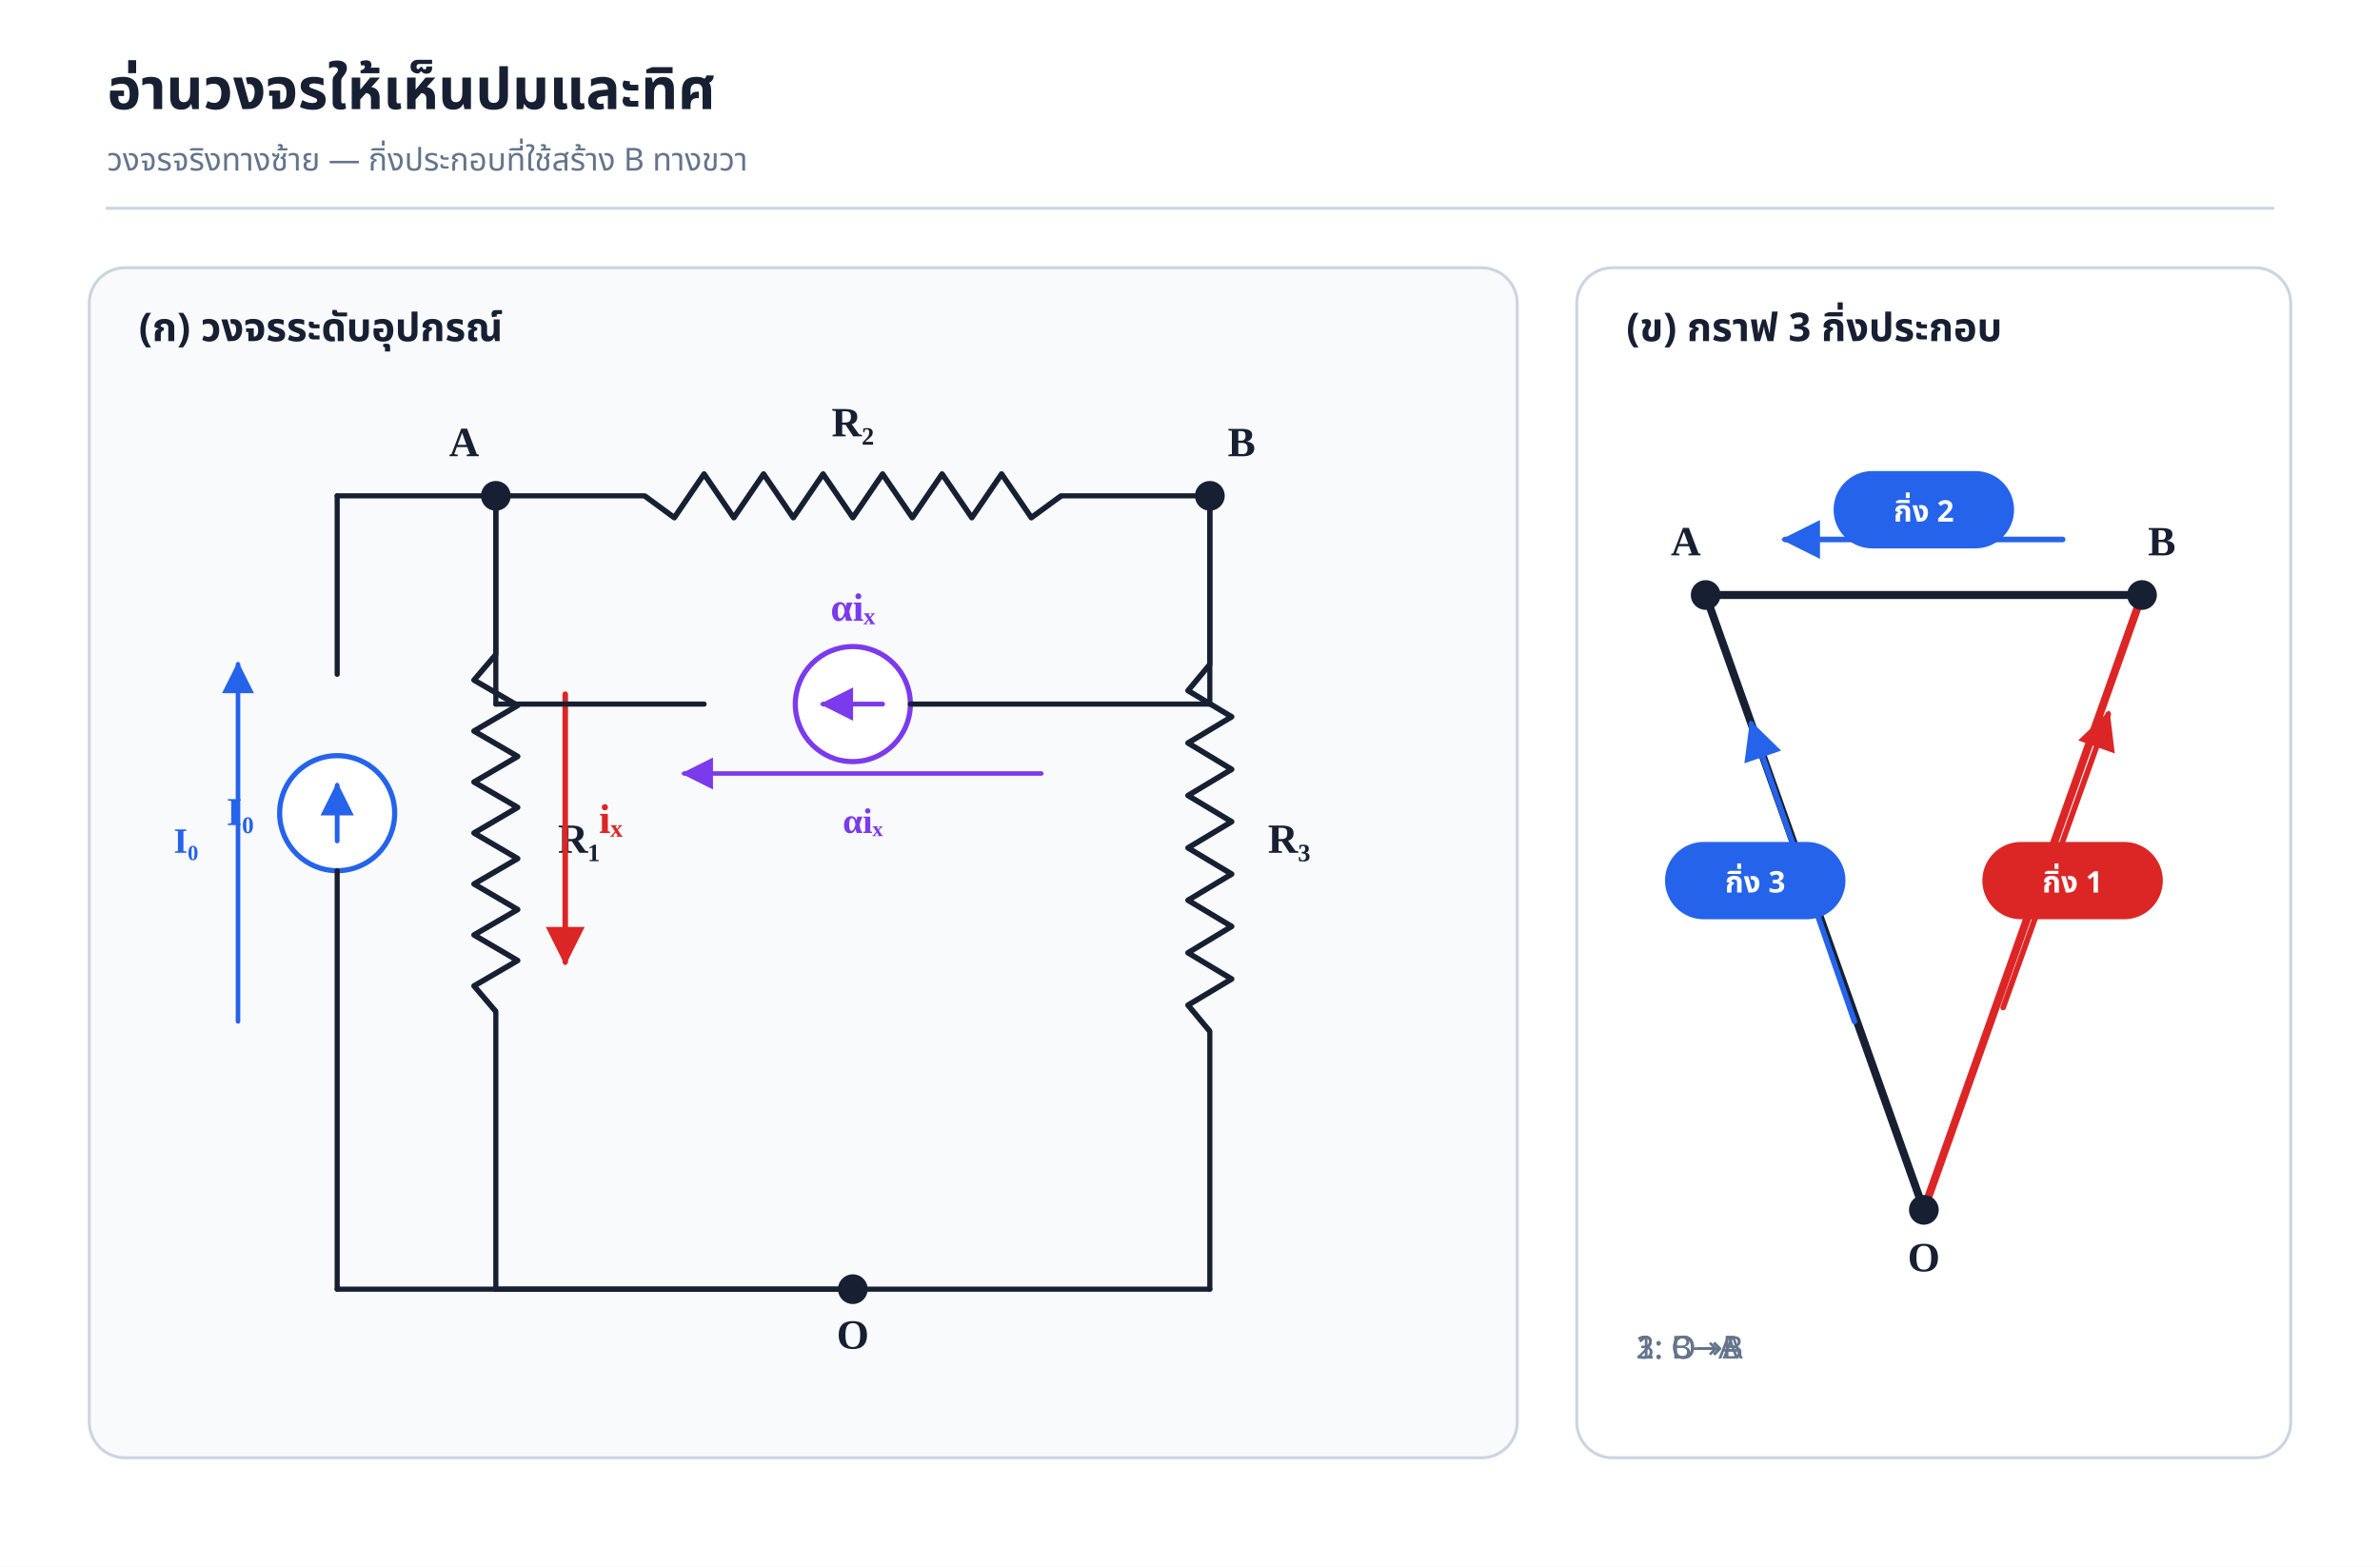
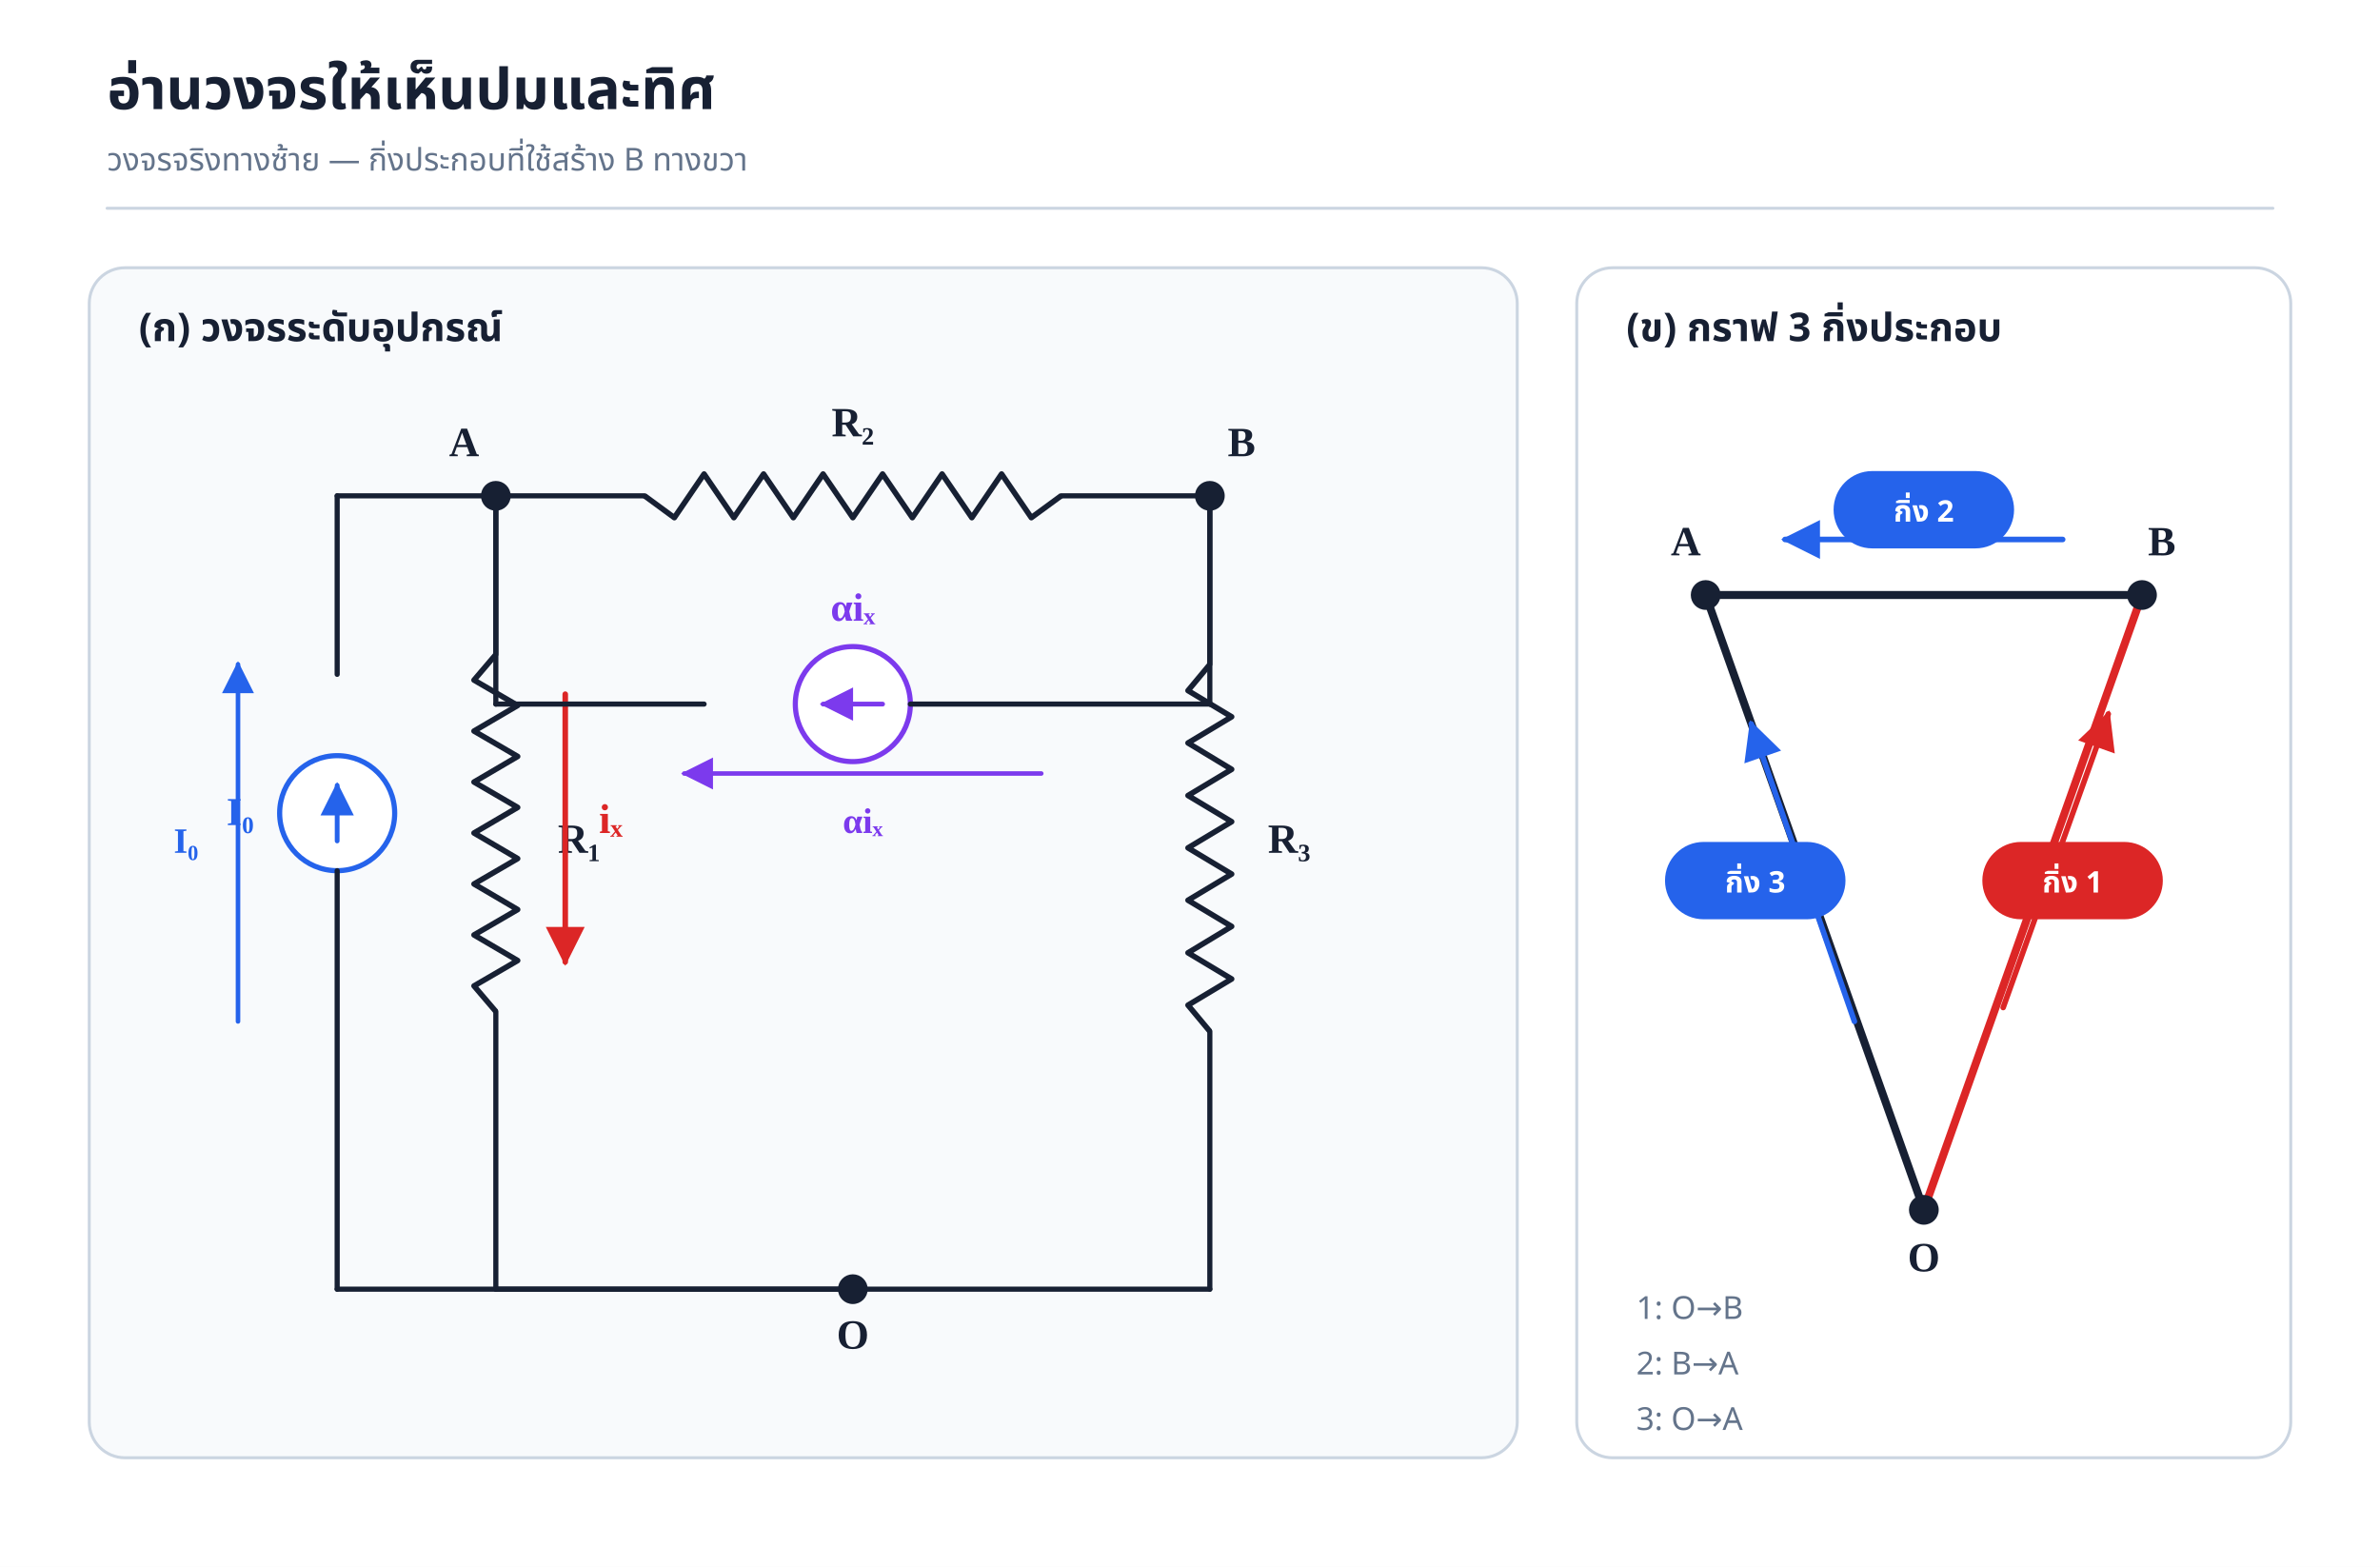
<svg xmlns="http://www.w3.org/2000/svg" viewBox="0 0 1200 790" role="img" aria-label="ปม อุปกรณ์ และกิ่งประกอบโจทย์ 4.5" font-family="'Noto Sans Thai','Sarabun','IBM Plex Sans Thai','Segoe UI',sans-serif">
  <defs>
    <marker id="arr-ink" viewBox="0 0 10 10" refX="9" refY="5" markerWidth="7" markerHeight="7" orient="auto-start-reverse">
      <path d="M0 0 L10 5 L0 10 Z" fill="#172033" />
    </marker>
    <marker id="arr-blue" viewBox="0 0 10 10" refX="9" refY="5" markerWidth="7" markerHeight="7" orient="auto-start-reverse">
      <path d="M0 0 L10 5 L0 10 Z" fill="#2563eb" />
    </marker>
    <marker id="arr-red" viewBox="0 0 10 10" refX="9" refY="5" markerWidth="7" markerHeight="7" orient="auto-start-reverse">
      <path d="M0 0 L10 5 L0 10 Z" fill="#dc2626" />
    </marker>
    <marker id="arr-green" viewBox="0 0 10 10" refX="9" refY="5" markerWidth="7" markerHeight="7" orient="auto-start-reverse">
      <path d="M0 0 L10 5 L0 10 Z" fill="#059669" />
    </marker>
    <marker id="arr-purple" viewBox="0 0 10 10" refX="9" refY="5" markerWidth="7" markerHeight="7" orient="auto-start-reverse">
      <path d="M0 0 L10 5 L0 10 Z" fill="#7c3aed" />
    </marker>
    <marker id="arr-amber" viewBox="0 0 10 10" refX="9" refY="5" markerWidth="7" markerHeight="7" orient="auto-start-reverse">
      <path d="M0 0 L10 5 L0 10 Z" fill="#b45309" />
    </marker>
    <marker id="arr-cyan" viewBox="0 0 10 10" refX="9" refY="5" markerWidth="7" markerHeight="7" orient="auto-start-reverse">
      <path d="M0 0 L10 5 L0 10 Z" fill="#0891b2" />
    </marker>
    <marker id="arr-pink" viewBox="0 0 10 10" refX="9" refY="5" markerWidth="7" markerHeight="7" orient="auto-start-reverse">
      <path d="M0 0 L10 5 L0 10 Z" fill="#db2777" />
    </marker>
  </defs>
  <rect width="1200" height="790" fill="#ffffff" />
  <text x="54.0" y="55.0" font-size="29" fill="#172033" text-anchor="start" font-weight="800" font-family="'Noto Sans Thai','Sarabun','IBM Plex Sans Thai','Segoe UI',sans-serif">อ่านวงจรให้เห็นปมและทิศ</text>
  <text x="54.0" y="86.0" font-size="16" fill="#64748b" text-anchor="start" font-weight="400" font-family="'Noto Sans Thai','Sarabun','IBM Plex Sans Thai','Segoe UI',sans-serif">วงจรจริงทางซ้าย — กิ่งประกอบที่ใช้สร้าง B ทางขวา</text>
  <line x1="54" y1="105" x2="1146" y2="105" stroke="#cbd5e1" stroke-width="1.5" stroke-linecap="round" />
  <rect x="45" y="135" width="720" height="600" rx="18" fill="#f8fafc" stroke="#cbd5e1" stroke-width="1.5" />
  <text x="70.0" y="172.0" font-size="20" fill="#172033" text-anchor="start" font-weight="700" font-family="'Noto Sans Thai','Sarabun','IBM Plex Sans Thai','Segoe UI',sans-serif">(ก) วงจรระดับอุปกรณ์</text>
  <line x1="250" y1="250" x2="170" y2="250" stroke="#172033" stroke-width="2.6" stroke-linecap="round" />
  <line x1="170" y1="250" x2="170" y2="340" stroke="#172033" stroke-width="2.6" stroke-linecap="round" />
  <circle cx="170" cy="410" r="29" fill="#ffffff" stroke="#2563eb" stroke-width="2.6" />
  <line x1="170" y1="424" x2="170" y2="396" stroke="#2563eb" stroke-width="2.4" stroke-linecap="round" marker-end="url(#arr-blue)" />
  <text x="128.0" y="416.0" font-size="20" fill="#2563eb" text-anchor="end" font-weight="700" font-family="'STIX Two Math','Cambria Math','Times New Roman',serif">I₀</text>
  <line x1="170" y1="439" x2="170" y2="650" stroke="#172033" stroke-width="2.6" stroke-linecap="round" />
  <line x1="170" y1="650" x2="430" y2="650" stroke="#172033" stroke-width="2.6" stroke-linecap="round" />
  <line x1="250" y1="250" x2="250" y2="330" stroke="#172033" stroke-width="2.6" stroke-linecap="round" />
  <polyline points="250.0,330.0 239.0,342.9 261.0,355.7 239.0,368.6 261.0,381.4 239.0,394.3 261.0,407.1 239.0,420.0 261.0,432.9 239.0,445.7 261.0,458.6 239.0,471.4 261.0,484.3 239.0,497.1 250.0,510.0" fill="none" stroke="#172033" stroke-width="2.8" stroke-linejoin="round" />
  <text x="292.0" y="430.0" font-size="21" fill="#172033" text-anchor="middle" font-weight="700" font-family="'STIX Two Math','Cambria Math','Times New Roman',serif">R₁</text>
  <line x1="250" y1="510" x2="250" y2="650" stroke="#172033" stroke-width="2.6" stroke-linecap="round" />
  <line x1="250" y1="650" x2="430" y2="650" stroke="#172033" stroke-width="2.6" stroke-linecap="round" />
  <line x1="285" y1="350" x2="285" y2="485" stroke="#dc2626" stroke-width="2.8" stroke-linecap="round" marker-end="url(#arr-red)" />
  <text x="302.0" y="420.0" font-size="21" fill="#dc2626" text-anchor="start" font-weight="700" font-family="'STIX Two Math','Cambria Math','Times New Roman',serif">iₓ</text>
  <line x1="250" y1="250" x2="325" y2="250" stroke="#172033" stroke-width="2.6" stroke-linecap="round" />
  <polyline points="325.0,250.0 340.0,261.0 355.0,239.0 370.0,261.0 385.0,239.0 400.0,261.0 415.0,239.0 430.0,261.0 445.0,239.0 460.0,261.0 475.0,239.0 490.0,261.0 505.0,239.0 520.0,261.0 535.0,250.0" fill="none" stroke="#172033" stroke-width="2.8" stroke-linejoin="round" />
  <text x="430.0" y="220.0" font-size="21" fill="#172033" text-anchor="middle" font-weight="700" font-family="'STIX Two Math','Cambria Math','Times New Roman',serif">R₂</text>
  <line x1="535" y1="250" x2="610" y2="250" stroke="#172033" stroke-width="2.6" stroke-linecap="round" />
  <line x1="250" y1="250" x2="250" y2="355" stroke="#172033" stroke-width="2.6" stroke-linecap="round" />
  <line x1="610" y1="250" x2="610" y2="355" stroke="#172033" stroke-width="2.6" stroke-linecap="round" />
  <line x1="250" y1="355" x2="355" y2="355" stroke="#172033" stroke-width="2.6" stroke-linecap="round" />
  <circle cx="430" cy="355" r="29" fill="#ffffff" stroke="#7c3aed" stroke-width="2.6" />
  <line x1="445" y1="355" x2="415" y2="355" stroke="#7c3aed" stroke-width="2.4" stroke-linecap="round" marker-end="url(#arr-purple)" />
  <text x="430.0" y="313.0" font-size="20" fill="#7c3aed" text-anchor="middle" font-weight="700" font-family="'STIX Two Math','Cambria Math','Times New Roman',serif">αiₓ</text>
  <line x1="459" y1="355" x2="610" y2="355" stroke="#172033" stroke-width="2.6" stroke-linecap="round" />
  <line x1="610" y1="250" x2="610" y2="335" stroke="#172033" stroke-width="2.6" stroke-linecap="round" />
  <polyline points="610.0,335.0 599.0,348.2 621.0,361.4 599.0,374.6 621.0,387.9 599.0,401.1 621.0,414.3 599.0,427.5 621.0,440.7 599.0,453.9 621.0,467.1 599.0,480.4 621.0,493.6 599.0,506.8 610.0,520.0" fill="none" stroke="#172033" stroke-width="2.8" stroke-linejoin="round" />
  <text x="650.0" y="430.0" font-size="21" fill="#172033" text-anchor="middle" font-weight="700" font-family="'STIX Two Math','Cambria Math','Times New Roman',serif">R₃</text>
  <line x1="610" y1="520" x2="610" y2="650" stroke="#172033" stroke-width="2.6" stroke-linecap="round" />
  <line x1="430" y1="650" x2="610" y2="650" stroke="#172033" stroke-width="2.6" stroke-linecap="round" />
  <circle cx="250" cy="250" r="7" fill="#172033" stroke="#172033" stroke-width="1" />
  <text x="234.0" y="230.0" font-size="21" fill="#172033" text-anchor="middle" font-weight="700" font-family="'STIX Two Math','Cambria Math','Times New Roman',serif">A</text>
  <circle cx="610" cy="250" r="7" fill="#172033" stroke="#172033" stroke-width="1" />
  <text x="626.0" y="230.0" font-size="21" fill="#172033" text-anchor="middle" font-weight="700" font-family="'STIX Two Math','Cambria Math','Times New Roman',serif">B</text>
  <circle cx="430" cy="650" r="7" fill="#172033" stroke="#172033" stroke-width="1" />
  <text x="430.0" y="680.0" font-size="21" fill="#172033" text-anchor="middle" font-weight="700" font-family="'STIX Two Math','Cambria Math','Times New Roman',serif">O</text>
  <line x1="120" y1="515" x2="120" y2="335" stroke="#2563eb" stroke-width="2.3" stroke-linecap="round" marker-end="url(#arr-blue)" />
  <text x="100.0" y="430.0" font-size="18" fill="#2563eb" text-anchor="end" font-weight="700" font-family="'STIX Two Math','Cambria Math','Times New Roman',serif">I₀</text>
  <line x1="525" y1="390" x2="345" y2="390" stroke="#7c3aed" stroke-width="2.3" stroke-linecap="round" marker-end="url(#arr-purple)" />
  <text x="435.0" y="420.0" font-size="18" fill="#7c3aed" text-anchor="middle" font-weight="700" font-family="'STIX Two Math','Cambria Math','Times New Roman',serif">αiₓ</text>
  <rect x="795" y="135" width="360" height="600" rx="18" fill="#ffffff" stroke="#cbd5e1" stroke-width="1.5" />
  <text x="820.0" y="172.0" font-size="20" fill="#172033" text-anchor="start" font-weight="700" font-family="'Noto Sans Thai','Sarabun','IBM Plex Sans Thai','Segoe UI',sans-serif">(ข) กราฟ 3 กิ่งประกอบ</text>
  <line x1="970" y1="610" x2="1080" y2="300" stroke="#dc2626" stroke-width="4" stroke-linecap="round" />
  <line x1="1080" y1="300" x2="860" y2="300" stroke="#172033" stroke-width="4" stroke-linecap="round" />
  <line x1="970" y1="610" x2="860" y2="300" stroke="#172033" stroke-width="4" stroke-linecap="round" />
  <circle cx="860" cy="300" r="7" fill="#172033" stroke="#172033" stroke-width="1" />
  <text x="850.0" y="280.0" font-size="21" fill="#172033" text-anchor="middle" font-weight="700" font-family="'STIX Two Math','Cambria Math','Times New Roman',serif">A</text>
  <circle cx="1080" cy="300" r="7" fill="#172033" stroke="#172033" stroke-width="1" />
  <text x="1090.0" y="280.0" font-size="21" fill="#172033" text-anchor="middle" font-weight="700" font-family="'STIX Two Math','Cambria Math','Times New Roman',serif">B</text>
  <circle cx="970" cy="610" r="7" fill="#172033" stroke="#172033" stroke-width="1" />
  <text x="970.0" y="641.0" font-size="21" fill="#172033" text-anchor="middle" font-weight="700" font-family="'STIX Two Math','Cambria Math','Times New Roman',serif">O</text>
  <line x1="1010" y1="508" x2="1063" y2="360" stroke="#dc2626" stroke-width="2.8" stroke-linecap="round" marker-end="url(#arr-red)" />
  <line x1="1040" y1="272" x2="900" y2="272" stroke="#2563eb" stroke-width="2.8" stroke-linecap="round" marker-end="url(#arr-blue)" />
  <line x1="935" y1="515" x2="883" y2="365" stroke="#2563eb" stroke-width="2.8" stroke-linecap="round" marker-end="url(#arr-blue)" />
  <rect x="1000" y="425" width="90" height="38" rx="19" fill="#dc2626" stroke="#dc2626" stroke-width="1" />
  <text x="1045.0" y="450.0" font-size="15" fill="#ffffff" text-anchor="middle" font-weight="700" font-family="'Noto Sans Thai','Sarabun','IBM Plex Sans Thai','Segoe UI',sans-serif">กิ่ง 1</text>
  <rect x="925" y="238" width="90" height="38" rx="19" fill="#2563eb" stroke="#2563eb" stroke-width="1" />
  <text x="970.0" y="263.0" font-size="15" fill="#ffffff" text-anchor="middle" font-weight="700" font-family="'Noto Sans Thai','Sarabun','IBM Plex Sans Thai','Segoe UI',sans-serif">กิ่ง 2</text>
  <rect x="840" y="425" width="90" height="38" rx="19" fill="#2563eb" stroke="#2563eb" stroke-width="1" />
  <text x="885.0" y="450.0" font-size="15" fill="#ffffff" text-anchor="middle" font-weight="700" font-family="'Noto Sans Thai','Sarabun','IBM Plex Sans Thai','Segoe UI',sans-serif">กิ่ง 3</text>
-   <text x="825.0" y="685.0" font-size="16" fill="#64748b" text-anchor="start" font-weight="400" font-family="'Noto Sans Thai','Sarabun','IBM Plex Sans Thai','Segoe UI',sans-serif">1: O→B</text>
-   <text x="825.0" y="685.0" font-size="16" fill="#64748b" text-anchor="start" font-weight="400" font-family="'Noto Sans Thai','Sarabun','IBM Plex Sans Thai','Segoe UI',sans-serif">2: B→A</text>
-   <text x="825.0" y="685.0" font-size="16" fill="#64748b" text-anchor="start" font-weight="400" font-family="'Noto Sans Thai','Sarabun','IBM Plex Sans Thai','Segoe UI',sans-serif">3: O→A</text>
+   <text x="825.0" y="665.0" font-size="16" fill="#64748b" text-anchor="start" font-weight="400" font-family="'Noto Sans Thai','Sarabun','IBM Plex Sans Thai','Segoe UI',sans-serif">1: O→B</text>
+   <text x="825.0" y="693.0" font-size="16" fill="#64748b" text-anchor="start" font-weight="400" font-family="'Noto Sans Thai','Sarabun','IBM Plex Sans Thai','Segoe UI',sans-serif">2: B→A</text>
+   <text x="825.0" y="721.0" font-size="16" fill="#64748b" text-anchor="start" font-weight="400" font-family="'Noto Sans Thai','Sarabun','IBM Plex Sans Thai','Segoe UI',sans-serif">3: O→A</text>
</svg>
